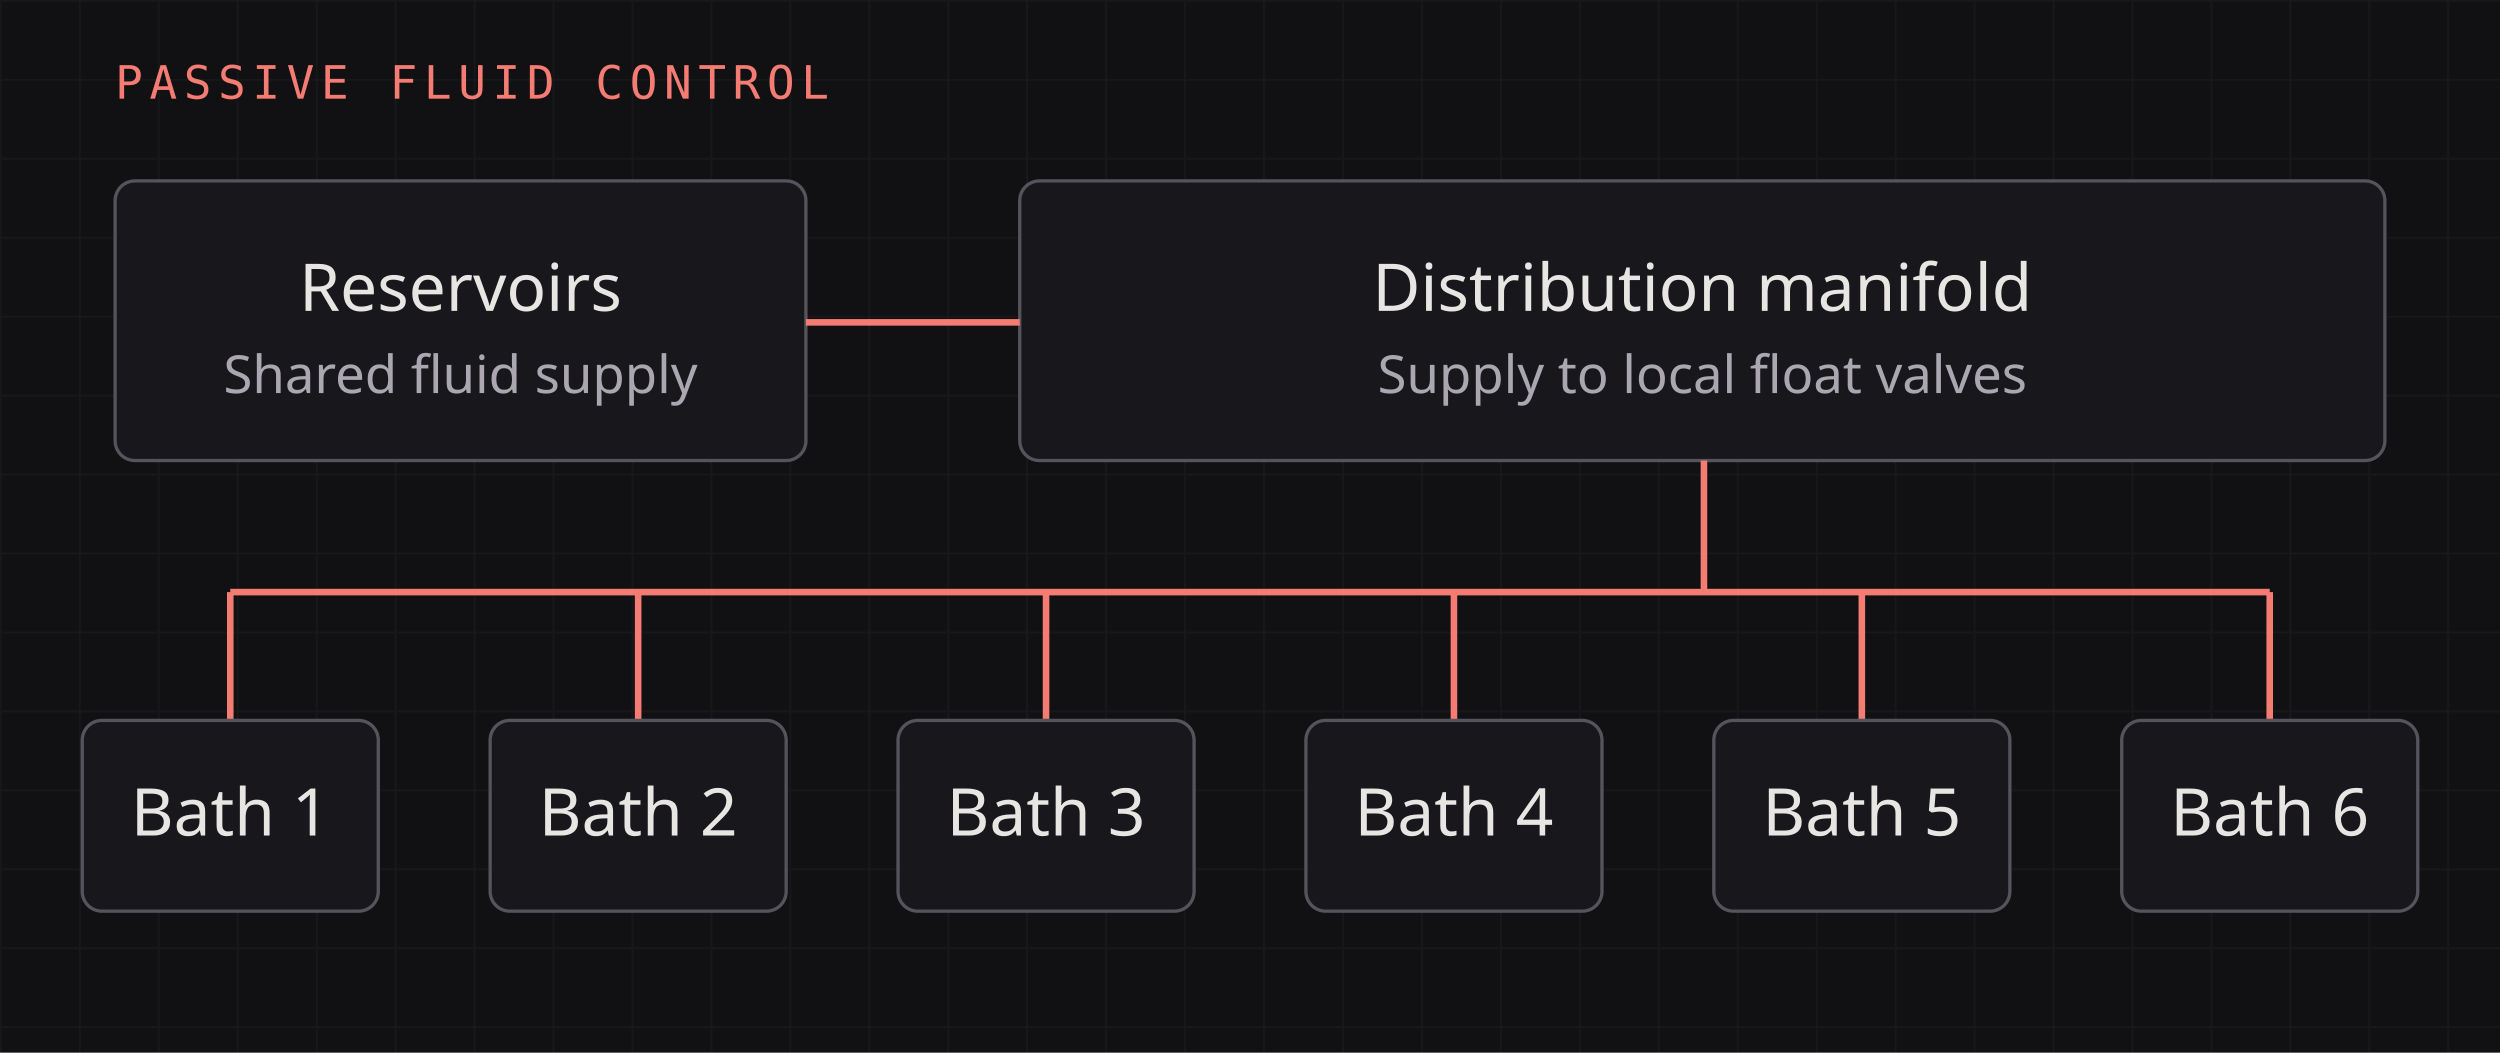
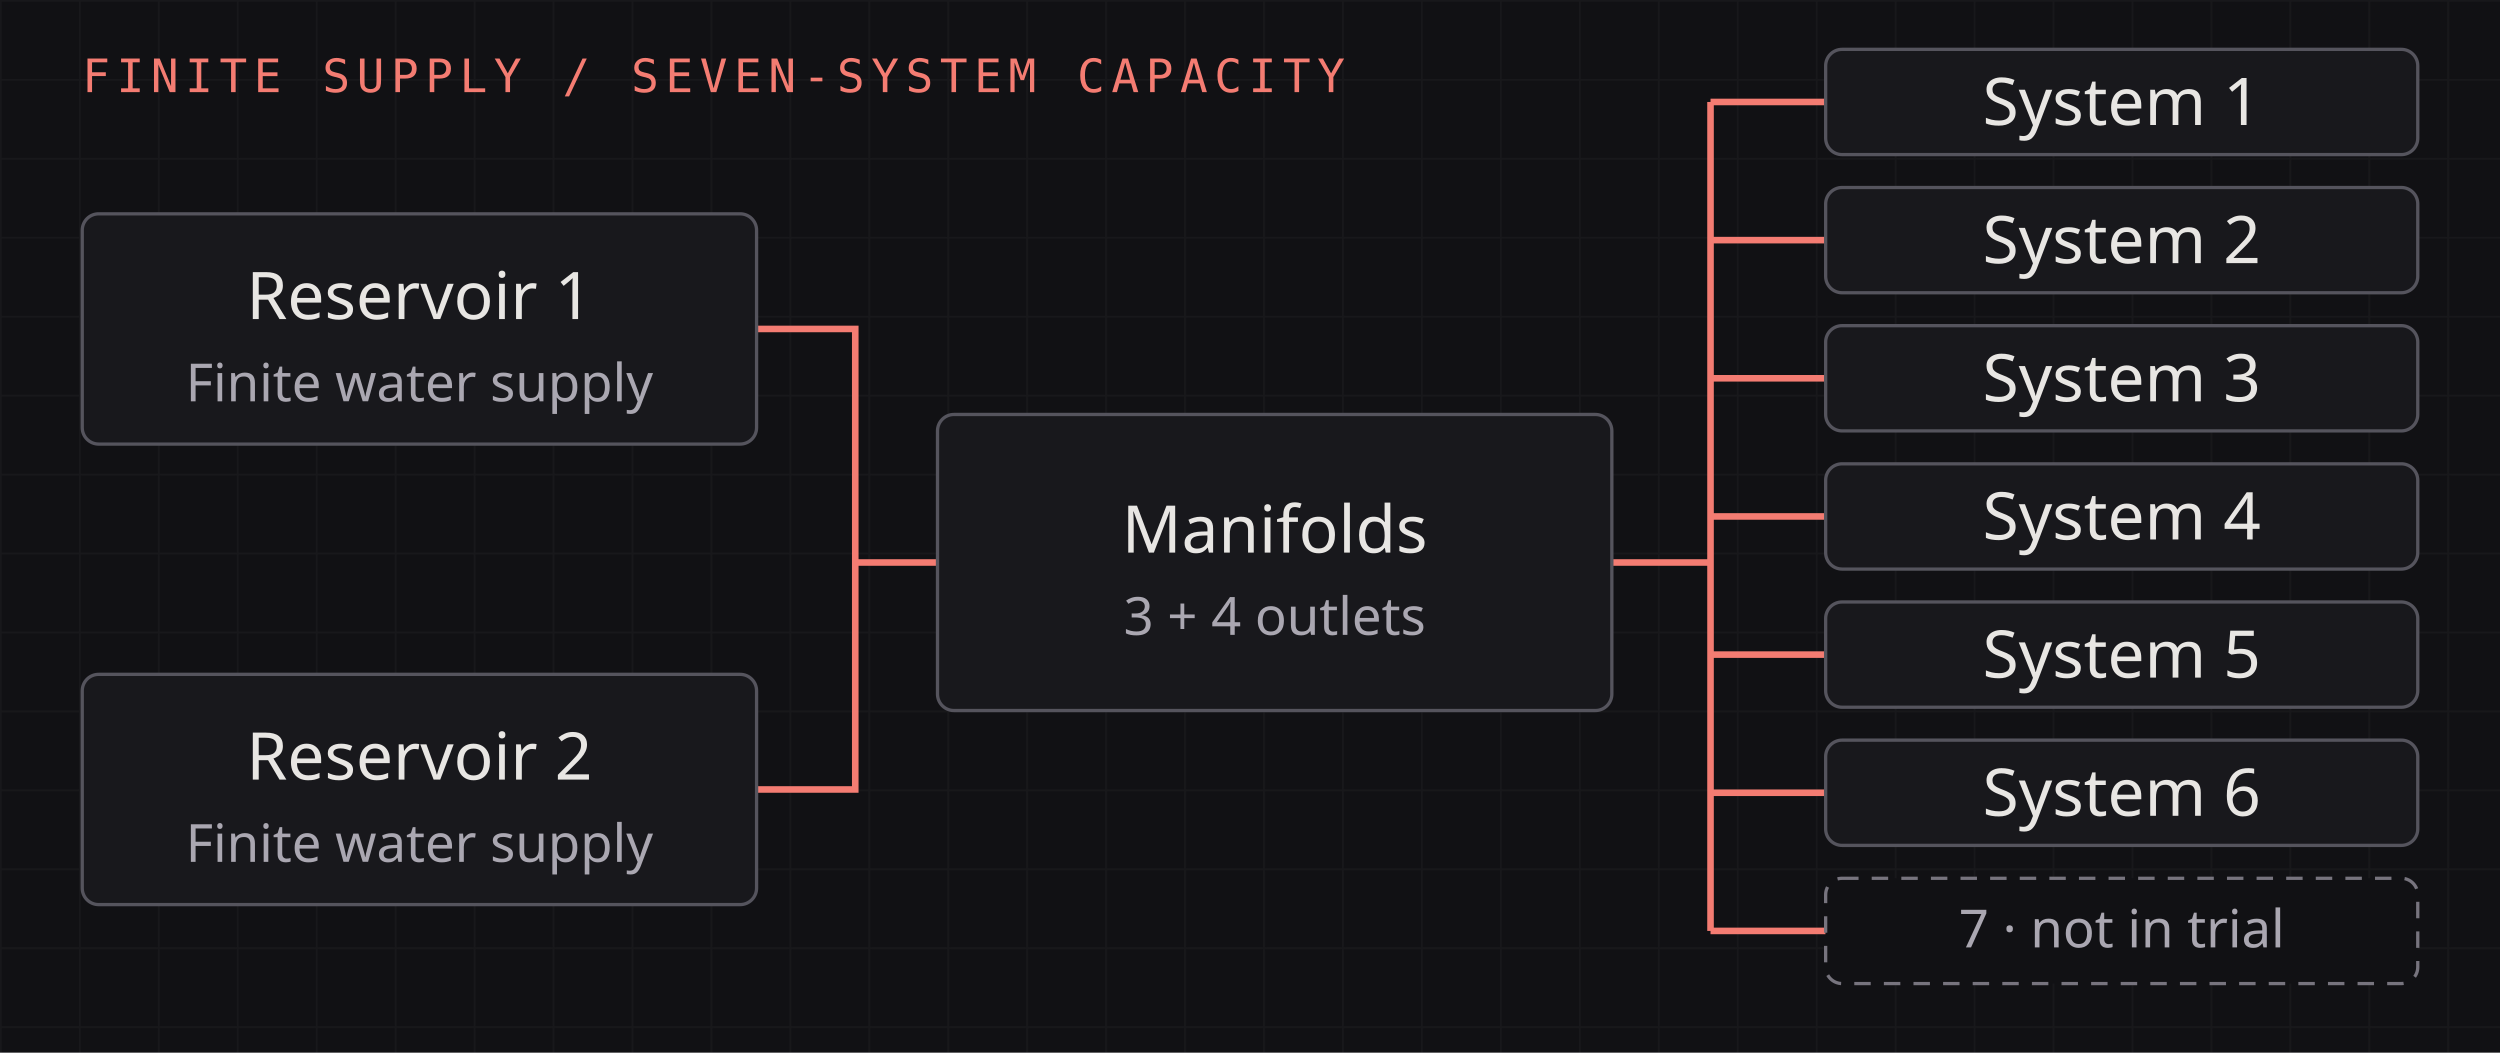
<svg xmlns="http://www.w3.org/2000/svg" viewBox="0 0 760 320" role="img" aria-labelledby="title">
  <defs>
    <pattern id="grid" width="24" height="24" patternUnits="userSpaceOnUse">
      <path d="M24 0H0V24" fill="none" stroke="#ffffff" stroke-opacity=".035" />
    </pattern>
  </defs>
  <style>.label{fill:#e8e6e3;font:500 20px sans-serif}.sub{fill:#aaa7b1;font:16px sans-serif}.note{fill:#f47c72;font:14px monospace;letter-spacing:2px}</style>
  <rect width="760" height="320" fill="#111114" />
  <rect width="760" height="320" fill="url(#grid)" />
-   <rect x="35" y="55" width="210" height="85" rx="6" fill="#18181c" stroke="#55545d" />
-   <text x="140.0" y="94.5" text-anchor="middle" class="label">Reservoirs</text>
-   <text x="140.0" y="119.5" text-anchor="middle" class="sub">Shared fluid supply</text>
-   <rect x="310" y="55" width="415" height="85" rx="6" fill="#18181c" stroke="#55545d" />
-   <text x="517.5" y="94.5" text-anchor="middle" class="label">Distribution manifold</text>
-   <text x="517.5" y="119.5" text-anchor="middle" class="sub">Supply to local float valves</text>
-   <path d="M245 98H310 M518 140V180 M70 180H690" fill="none" stroke="#f47c72" stroke-width="2" />
-   <path d="M70 180V219" fill="none" stroke="#f47c72" stroke-width="2" />
-   <rect x="25" y="219" width="90" height="58" rx="6" fill="#18181c" stroke="#55545d" />
-   <text x="70.0" y="254.0" text-anchor="middle" class="label">Bath 1</text>
-   <path d="M194 180V219" fill="none" stroke="#f47c72" stroke-width="2" />
-   <rect x="149" y="219" width="90" height="58" rx="6" fill="#18181c" stroke="#55545d" />
-   <text x="194.0" y="254.0" text-anchor="middle" class="label">Bath 2</text>
-   <path d="M318 180V219" fill="none" stroke="#f47c72" stroke-width="2" />
-   <rect x="273" y="219" width="90" height="58" rx="6" fill="#18181c" stroke="#55545d" />
-   <text x="318.0" y="254.0" text-anchor="middle" class="label">Bath 3</text>
-   <path d="M442 180V219" fill="none" stroke="#f47c72" stroke-width="2" />
-   <rect x="397" y="219" width="90" height="58" rx="6" fill="#18181c" stroke="#55545d" />
-   <text x="442.0" y="254.0" text-anchor="middle" class="label">Bath 4</text>
-   <path d="M566 180V219" fill="none" stroke="#f47c72" stroke-width="2" />
-   <rect x="521" y="219" width="90" height="58" rx="6" fill="#18181c" stroke="#55545d" />
-   <text x="566.0" y="254.0" text-anchor="middle" class="label">Bath 5</text>
-   <path d="M690 180V219" fill="none" stroke="#f47c72" stroke-width="2" />
-   <rect x="645" y="219" width="90" height="58" rx="6" fill="#18181c" stroke="#55545d" />
-   <text x="690.0" y="254.0" text-anchor="middle" class="label">Bath 6</text>
-   <text x="35" y="30" class="note">PASSIVE FLUID CONTROL</text>
+   <text x="25" y="28" class="note">FINITE SUPPLY / SEVEN-SYSTEM CAPACITY</text>
+   <g fill="none" stroke="#f47c72" stroke-width="2">
+     <path d="M230 100H260V171H285 M230 240H260V171 M490 171H520 M520 31V283" />
+     <path d="M520 31H555" />
+     <path d="M520 73H555" />
+     <path d="M520 115H555" />
+     <path d="M520 157H555" />
+     <path d="M520 199H555" />
+     <path d="M520 241H555" />
+     <path d="M520 283H555" />
+   </g>
+   <rect x="25" y="65" width="205" height="70" rx="5" fill="#18181c" stroke="#55545d" />
+   <text x="127.5" y="97.0" text-anchor="middle" class="label">Reservoir 1</text>
+   <text x="127.5" y="122.0" text-anchor="middle" class="sub">Finite water supply</text>
+   <rect x="25" y="205" width="205" height="70" rx="5" fill="#18181c" stroke="#55545d" />
+   <text x="127.5" y="237.0" text-anchor="middle" class="label">Reservoir 2</text>
+   <text x="127.5" y="262.0" text-anchor="middle" class="sub">Finite water supply</text>
+   <rect x="285" y="126" width="205" height="90" rx="5" fill="#18181c" stroke="#55545d" />
+   <text x="387.5" y="168.0" text-anchor="middle" class="label">Manifolds</text>
+   <text x="387.5" y="193.0" text-anchor="middle" class="sub">3 + 4 outlets</text>
+   <rect x="555" y="15" width="180" height="32" rx="5" fill="#18181c" stroke="#55545d" />
+   <text x="645.0" y="38.0" text-anchor="middle" class="label">System 1</text>
+   <rect x="555" y="57" width="180" height="32" rx="5" fill="#18181c" stroke="#55545d" />
+   <text x="645.0" y="80.0" text-anchor="middle" class="label">System 2</text>
+   <rect x="555" y="99" width="180" height="32" rx="5" fill="#18181c" stroke="#55545d" />
+   <text x="645.0" y="122.0" text-anchor="middle" class="label">System 3</text>
+   <rect x="555" y="141" width="180" height="32" rx="5" fill="#18181c" stroke="#55545d" />
+   <text x="645.0" y="164.0" text-anchor="middle" class="label">System 4</text>
+   <rect x="555" y="183" width="180" height="32" rx="5" fill="#18181c" stroke="#55545d" />
+   <text x="645.0" y="206.0" text-anchor="middle" class="label">System 5</text>
+   <rect x="555" y="225" width="180" height="32" rx="5" fill="#18181c" stroke="#55545d" />
+   <text x="645.0" y="248.0" text-anchor="middle" class="label">System 6</text>
+   <rect x="555" y="267" width="180" height="32" rx="5" fill="#111114" stroke="#77747e" stroke-dasharray="5 4" />
+   <text x="645" y="288" text-anchor="middle" class="sub">7 · not in trial</text>
</svg>
